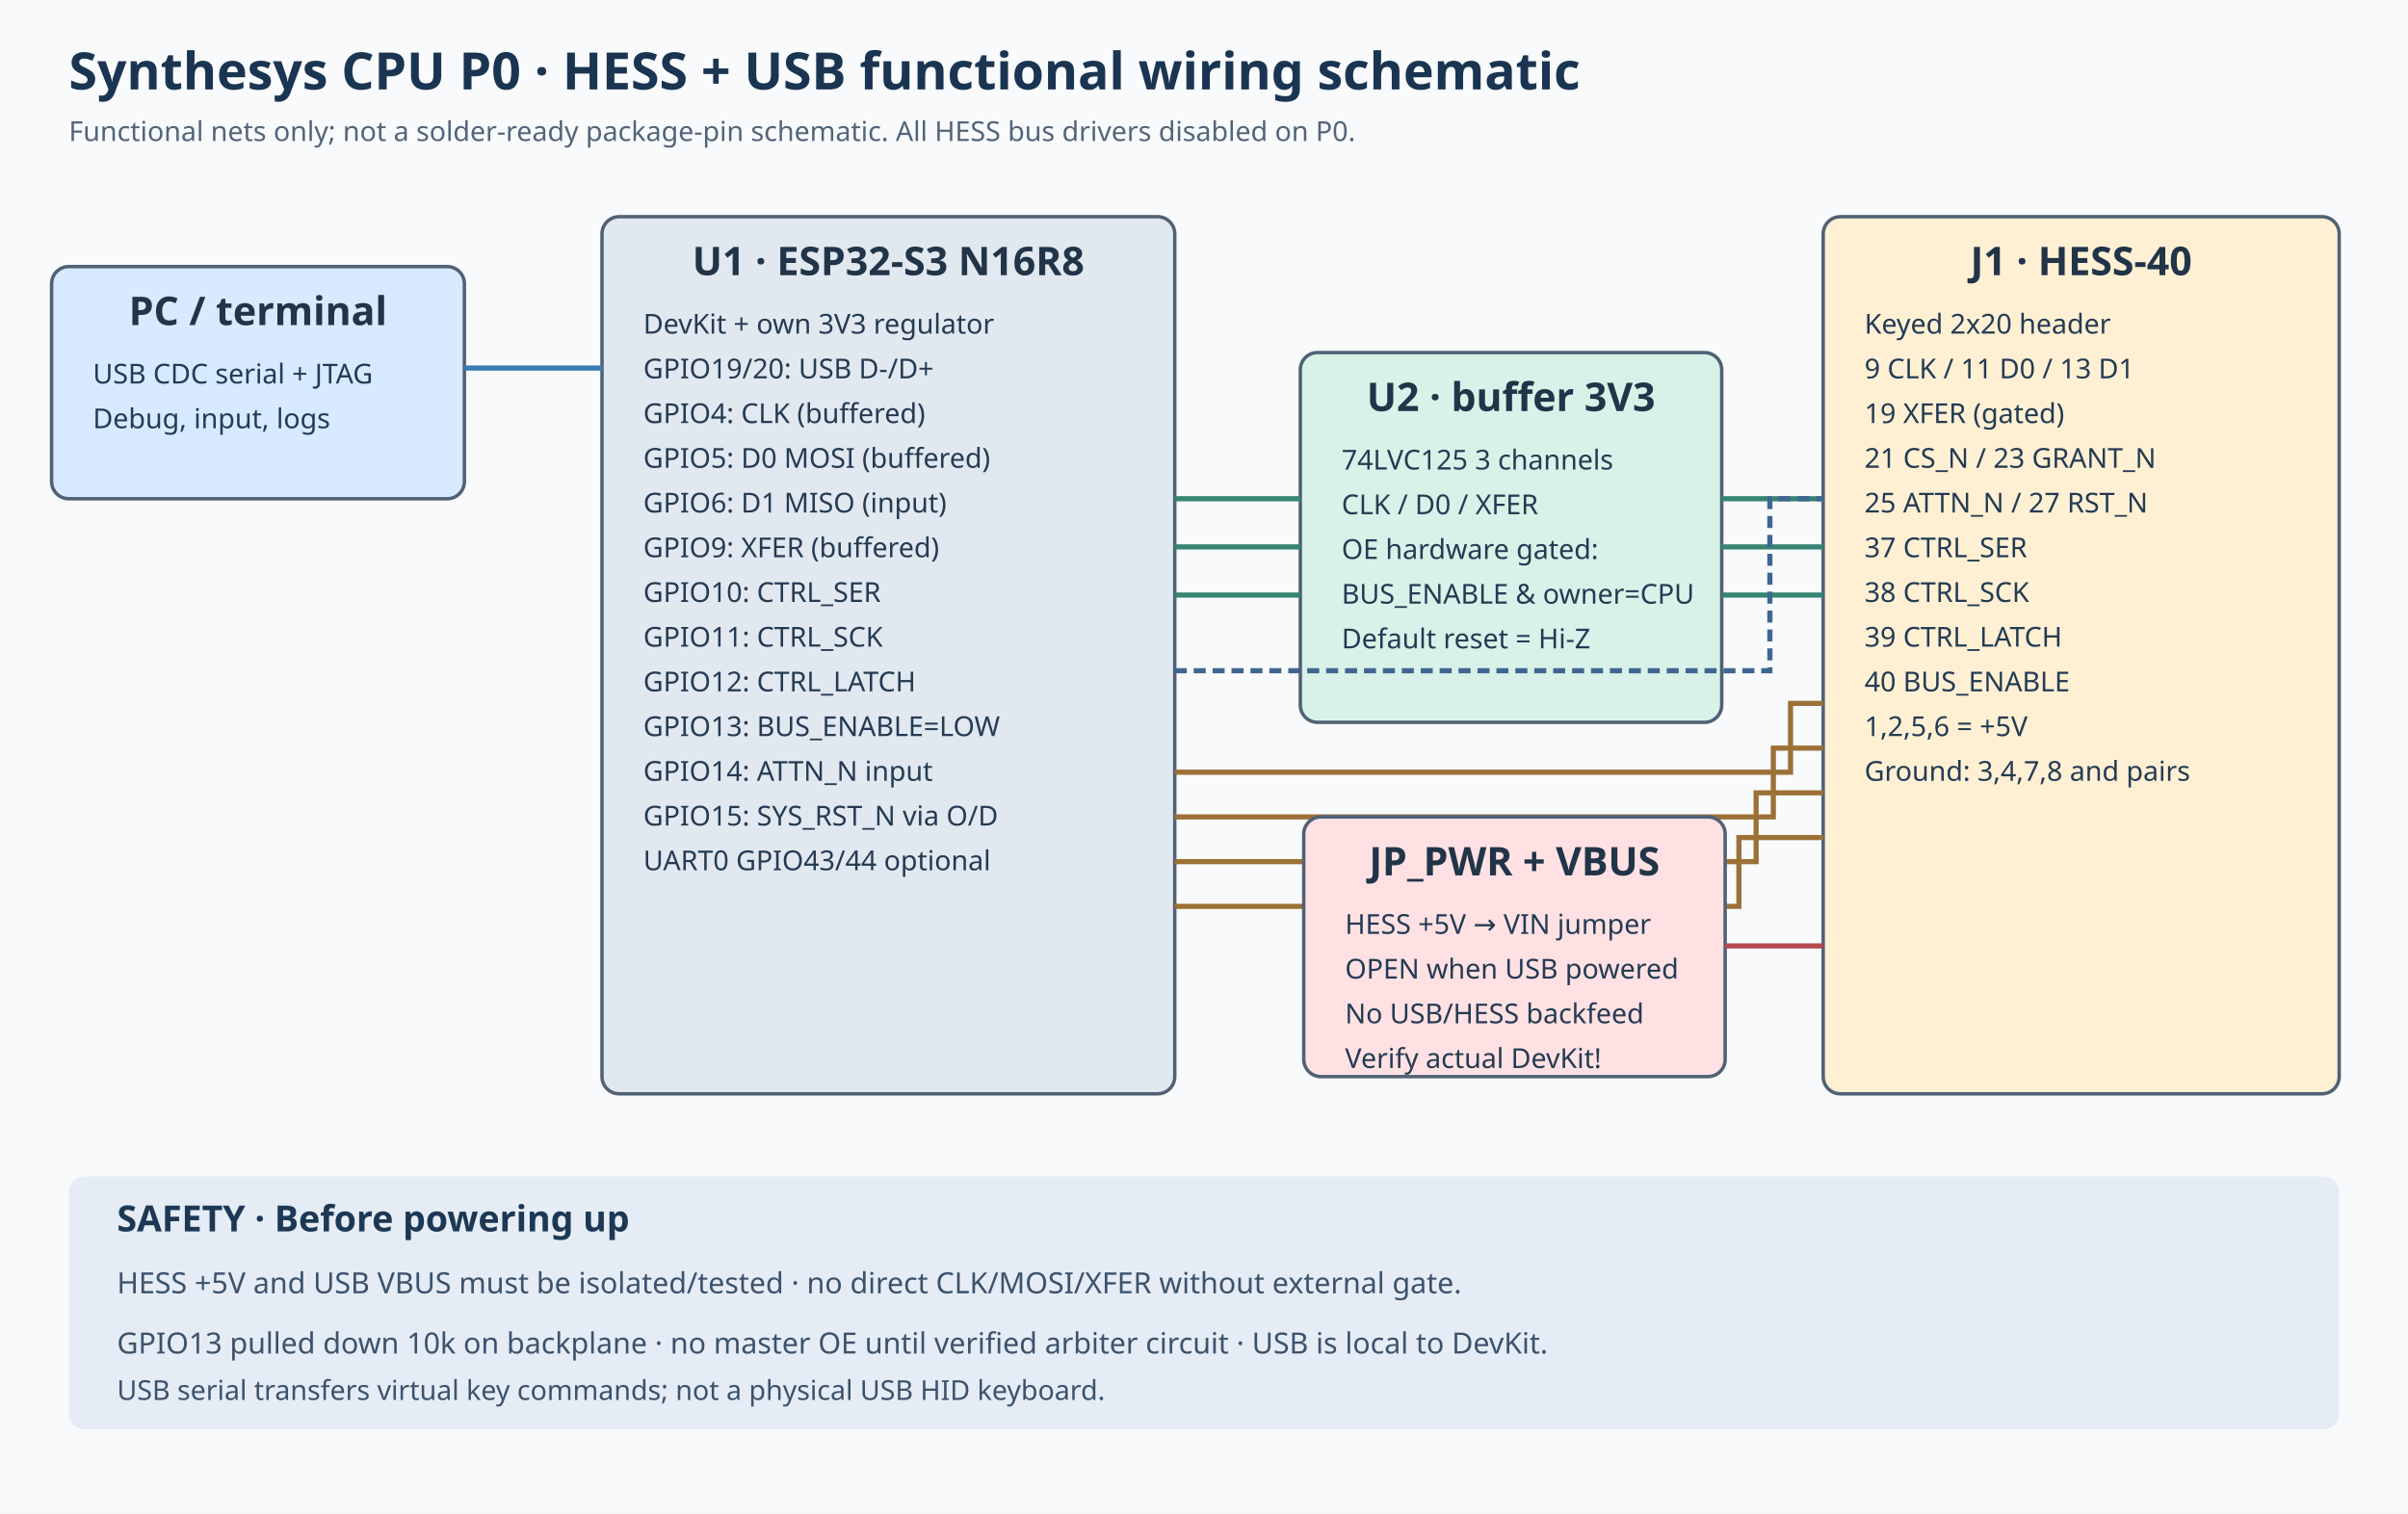
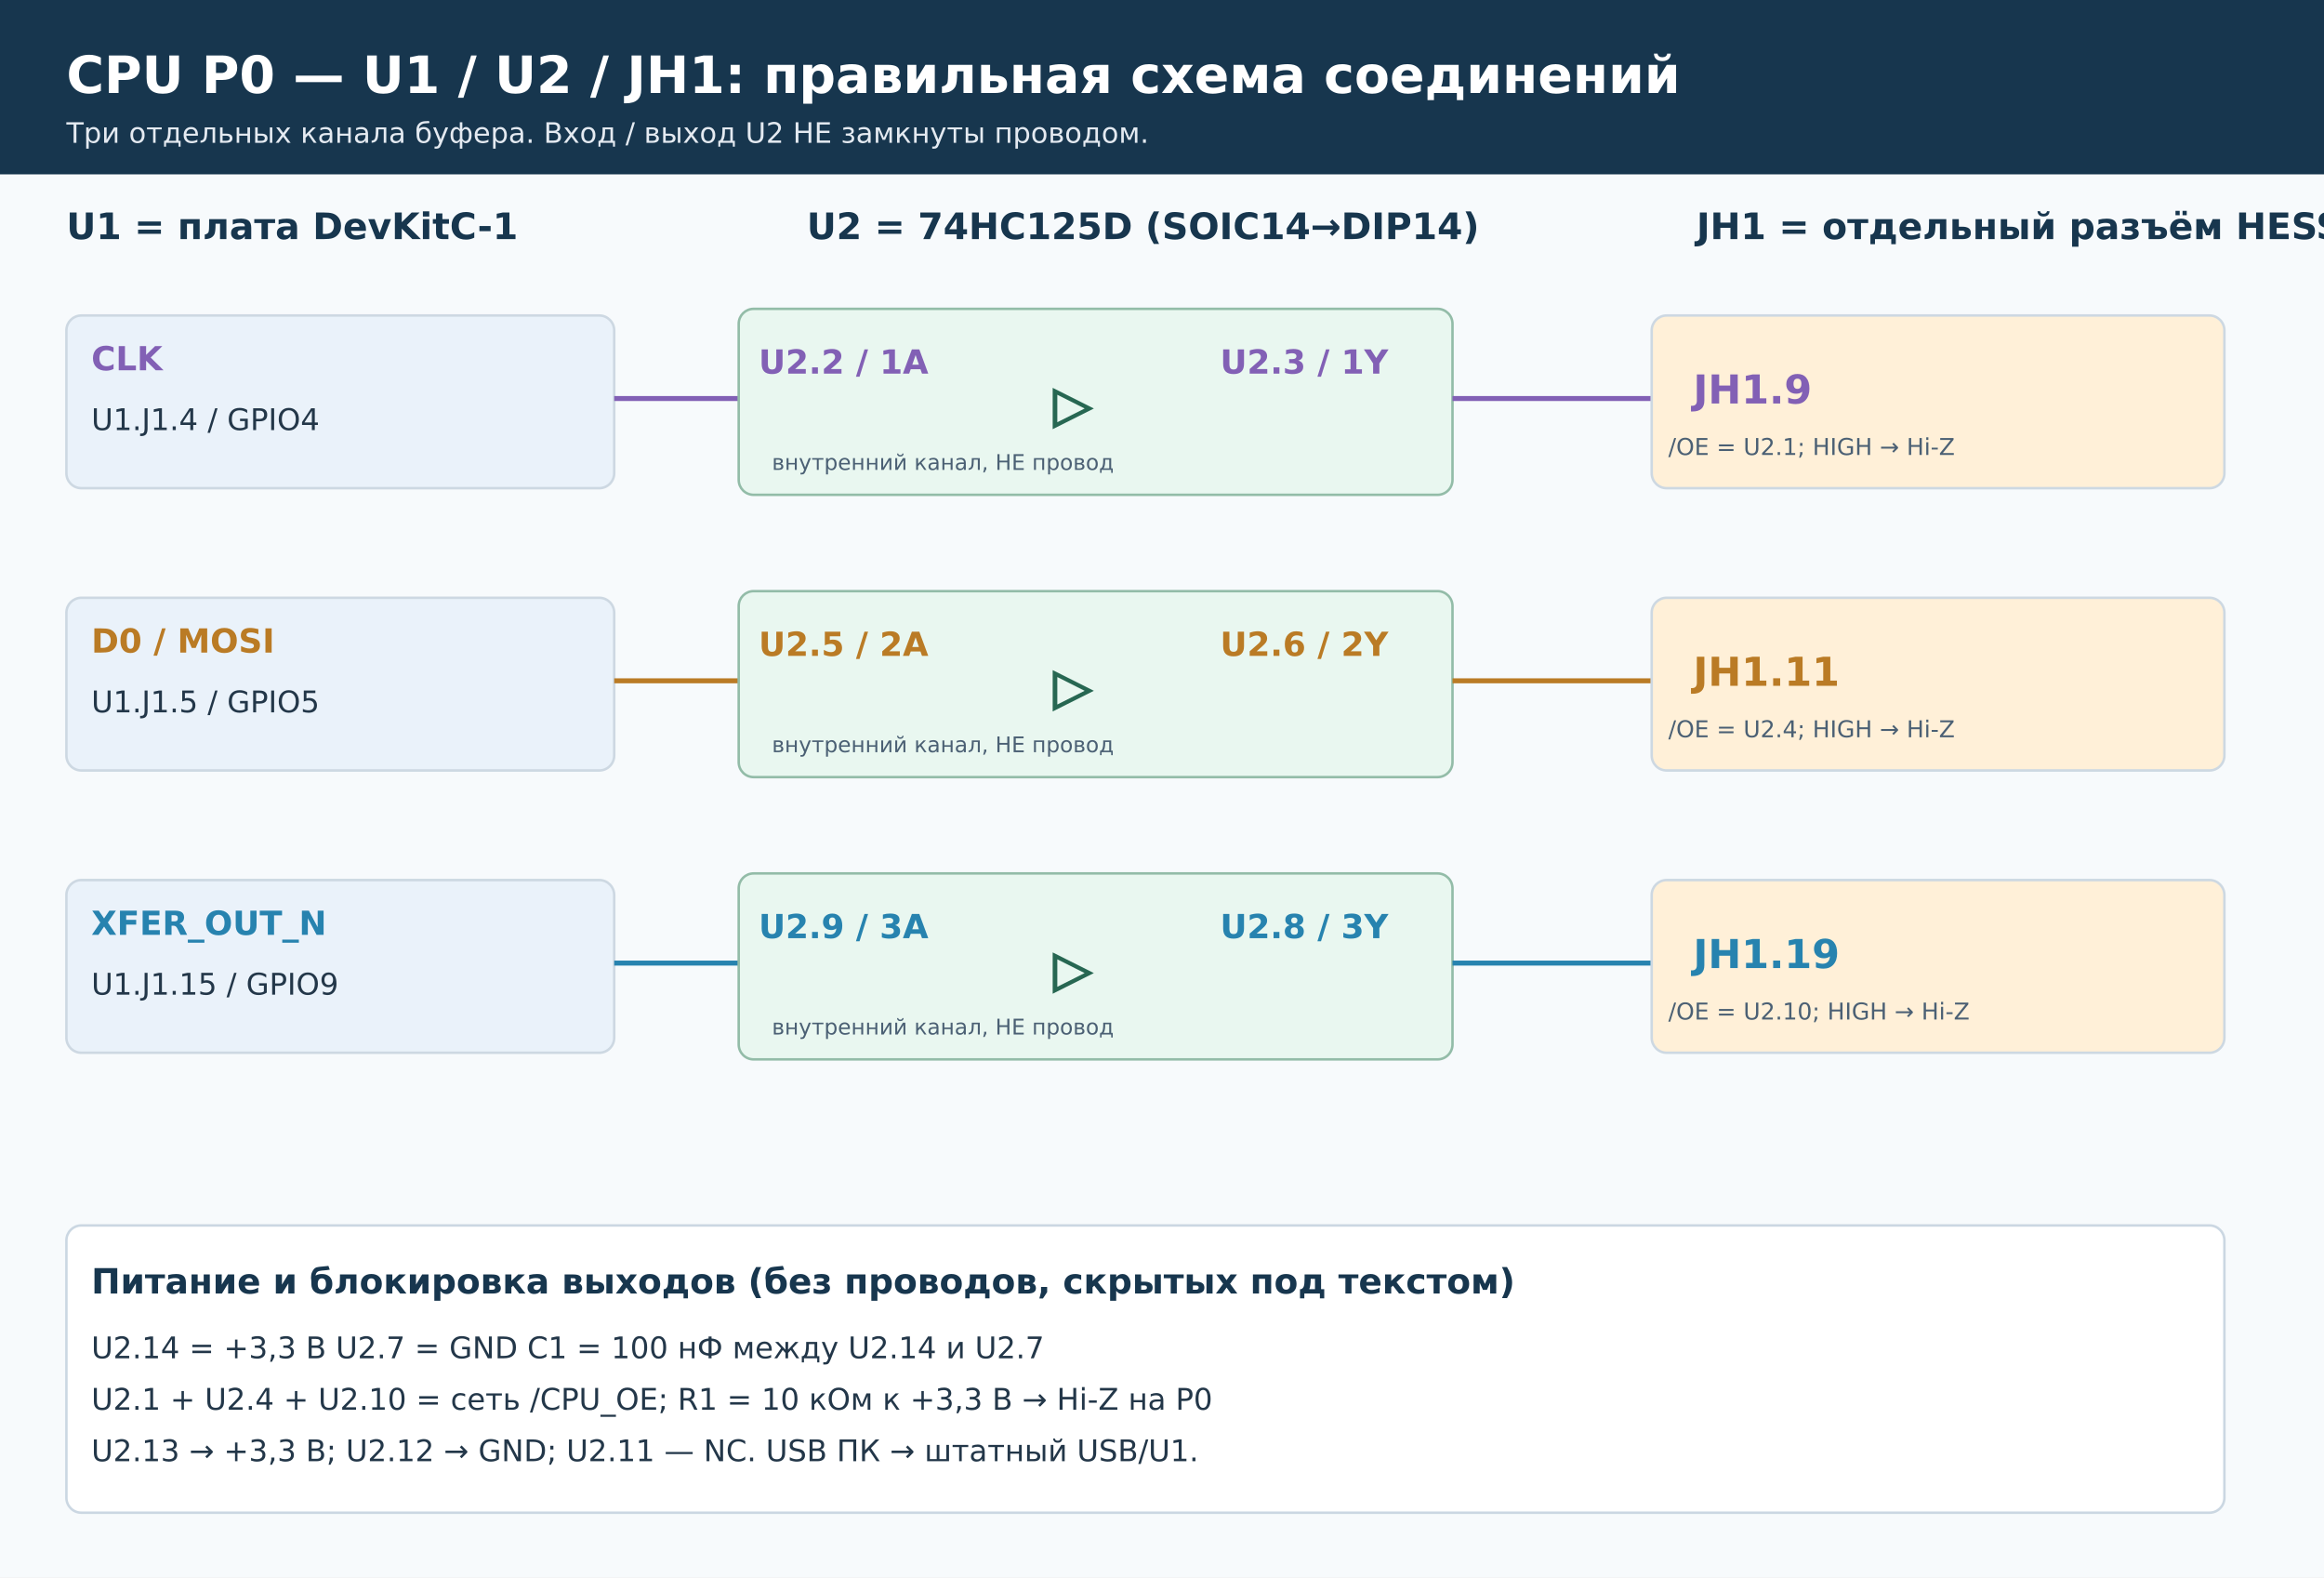
- <svg xmlns="http://www.w3.org/2000/svg" width="1400" height="880" viewBox="0 0 1400 880">
-   <rect width="1400" height="880" fill="#f8fafc" />
-   <g font-family="sans-serif">
-     <text x="40" y="52" font-size="30" font-weight="bold" fill="#1a3551">Synthesys CPU P0 · HESS + USB functional wiring schematic</text>
-     <text x="40" y="82" font-size="16" fill="#526579">Functional nets only; not a solder-ready package-pin schematic. All HESS bus drivers disabled on P0.</text>
-     <rect x="30" y="155" width="240" height="135" rx="10" fill="#d7eaff" stroke="#516174" stroke-width="2" />
-     <text x="150" y="189" text-anchor="middle" font-size="23" font-weight="bold" fill="#213448">PC / terminal</text>
-     <text x="54" y="223" font-size="16" fill="#243b53">USB CDC serial + JTAG</text>
-     <text x="54" y="249" font-size="16" fill="#243b53">Debug, input, logs</text>
-     <rect x="350" y="126" width="333" height="510" rx="10" fill="#e2e8f0" stroke="#516174" stroke-width="2" />
-     <text x="516.5" y="160" text-anchor="middle" font-size="23" font-weight="bold" fill="#213448">U1 · ESP32-S3 N16R8</text>
-     <text x="374" y="194" font-size="16" fill="#243b53">DevKit + own 3V3 regulator</text>
-     <text x="374" y="220" font-size="16" fill="#243b53">GPIO19/20: USB D-/D+</text>
-     <text x="374" y="246" font-size="16" fill="#243b53">GPIO4: CLK (buffered)</text>
-     <text x="374" y="272" font-size="16" fill="#243b53">GPIO5: D0 MOSI (buffered)</text>
-     <text x="374" y="298" font-size="16" fill="#243b53">GPIO6: D1 MISO (input)</text>
-     <text x="374" y="324" font-size="16" fill="#243b53">GPIO9: XFER (buffered)</text>
-     <text x="374" y="350" font-size="16" fill="#243b53">GPIO10: CTRL_SER</text>
-     <text x="374" y="376" font-size="16" fill="#243b53">GPIO11: CTRL_SCK</text>
-     <text x="374" y="402" font-size="16" fill="#243b53">GPIO12: CTRL_LATCH</text>
-     <text x="374" y="428" font-size="16" fill="#243b53">GPIO13: BUS_ENABLE=LOW</text>
-     <text x="374" y="454" font-size="16" fill="#243b53">GPIO14: ATTN_N input</text>
-     <text x="374" y="480" font-size="16" fill="#243b53">GPIO15: SYS_RST_N via O/D</text>
-     <text x="374" y="506" font-size="16" fill="#243b53">UART0 GPIO43/44 optional</text>
-     <rect x="756" y="205" width="245" height="215" rx="10" fill="#d8f2e9" stroke="#516174" stroke-width="2" />
-     <text x="878.5" y="239" text-anchor="middle" font-size="23" font-weight="bold" fill="#213448">U2 · buffer 3V3</text>
-     <text x="780" y="273" font-size="16" fill="#243b53">74LVC125 3 channels</text>
-     <text x="780" y="299" font-size="16" fill="#243b53">CLK / D0 / XFER</text>
-     <text x="780" y="325" font-size="16" fill="#243b53">OE hardware gated:</text>
-     <text x="780" y="351" font-size="16" fill="#243b53">BUS_ENABLE &amp; owner=CPU</text>
-     <text x="780" y="377" font-size="16" fill="#243b53">Default reset = Hi-Z</text>
-     <rect x="1060" y="126" width="300" height="510" rx="10" fill="#fff0d4" stroke="#516174" stroke-width="2" />
-     <text x="1210" y="160" text-anchor="middle" font-size="23" font-weight="bold" fill="#213448">J1 · HESS-40</text>
-     <text x="1084" y="194" font-size="16" fill="#243b53">Keyed 2x20 header</text>
-     <text x="1084" y="220" font-size="16" fill="#243b53">9 CLK / 11 D0 / 13 D1</text>
-     <text x="1084" y="246" font-size="16" fill="#243b53">19 XFER (gated)</text>
-     <text x="1084" y="272" font-size="16" fill="#243b53">21 CS_N / 23 GRANT_N</text>
-     <text x="1084" y="298" font-size="16" fill="#243b53">25 ATTN_N / 27 RST_N</text>
-     <text x="1084" y="324" font-size="16" fill="#243b53">37 CTRL_SER</text>
-     <text x="1084" y="350" font-size="16" fill="#243b53">38 CTRL_SCK</text>
-     <text x="1084" y="376" font-size="16" fill="#243b53">39 CTRL_LATCH</text>
-     <text x="1084" y="402" font-size="16" fill="#243b53">40 BUS_ENABLE</text>
-     <text x="1084" y="428" font-size="16" fill="#243b53">1,2,5,6 = +5V</text>
-     <text x="1084" y="454" font-size="16" fill="#243b53">Ground: 3,4,7,8 and pairs</text>
-     <g fill="none" stroke-width="3">
-       <path d="M270 214 H350" stroke="#377cb3" />
-       <path d="M683 290 H756 M683 318 H756 M683 346 H756" stroke="#378473" />
-       <path d="M1001 290 H1060 M1001 318 H1060 M1001 346 H1060" stroke="#378473" />
-       <path d="M683 390 H1029 V290 H1060" stroke="#3f6690" stroke-dasharray="7 4" />
-       <path d="M683 449 H1041 V409 H1060 M683 475 H1031 V435 H1060 M683 501 H1021 V461 H1060 M683 527 H1011 V487 H1060" stroke="#9c7137" />
-     </g>
-     <rect x="758" y="475" width="245" height="151" rx="10" fill="#ffe1e3" stroke="#516174" stroke-width="2" />
-     <text x="880.5" y="509" text-anchor="middle" font-size="23" font-weight="bold" fill="#213448">JP_PWR + VBUS</text>
-     <text x="782" y="543" font-size="16" fill="#243b53">HESS +5V → VIN jumper</text>
-     <text x="782" y="569" font-size="16" fill="#243b53">OPEN when USB powered</text>
-     <text x="782" y="595" font-size="16" fill="#243b53">No USB/HESS backfeed</text>
-     <text x="782" y="621" font-size="16" fill="#243b53">Verify actual DevKit!</text>
-     <path d="M1003 550 H1060" fill="none" stroke="#b34a4f" stroke-width="3" />
-     <rect x="40" y="684" width="1320" height="147" rx="9" fill="#e5ecf5" />
-     <text x="68" y="716" font-size="21" font-weight="bold" fill="#1c3854">SAFETY · Before powering up</text>
-     <text x="68" y="752" font-size="17" fill="#3c526c">HESS +5V and USB VBUS must be isolated/tested · no direct CLK/MOSI/XFER without external gate.</text>
-     <text x="68" y="787" font-size="17" fill="#3c526c">GPIO13 pulled down 10k on backplane · no master OE until verified arbiter circuit · USB is local to DevKit.</text>
-     <text x="68" y="814" font-size="16" fill="#3c526c">USB serial transfers virtual key commands; not a physical USB HID keyboard.</text>
-   </g>
+ <svg xmlns="http://www.w3.org/2000/svg" width="1400" height="950" viewBox="0 0 1400 950">
+   <rect width="1400" height="950" fill="#f7fafc" />
+   <rect width="1400" height="105" fill="#17364e" />
+   <text x="40" y="56" fill="white" font-family="DejaVu Sans,sans-serif" font-size="31" font-weight="bold">CPU P0 — U1 / U2 / JH1: правильная схема соединений</text>
+   <text x="40" y="86" fill="#e4eaf1" font-family="DejaVu Sans,sans-serif" font-size="17">Три отдельных канала буфера. Вход / выход U2 НЕ замкнуты проводом.</text>
+   <text x="40" y="144" font-family="DejaVu Sans,sans-serif" font-size="22" fill="#17364e" font-weight="bold">U1 = плата DevKitC-1</text>
+   <text x="486" y="144" font-family="DejaVu Sans,sans-serif" font-size="22" fill="#17364e" font-weight="bold">U2 = 74HC125D (SOIC14→DIP14)</text>
+   <text x="1022" y="144" font-family="DejaVu Sans,sans-serif" font-size="22" fill="#17364e" font-weight="bold">JH1 = отдельный разъём HESS-40</text>
+   <rect x="40" y="190" width="330" height="104" rx="9" fill="#eaf2fa" stroke="#cdd8e2" stroke-width="1.5" />
+   <text x="55" y="223" font-family="DejaVu Sans,sans-serif" font-size="20" fill="#8260b5" font-weight="bold">CLK</text>
+   <text x="55" y="259" font-family="DejaVu Sans,sans-serif" font-size="18" fill="#233749" font-weight="normal">U1.J1.4 / GPIO4</text>
+   <path d="M370 240 L445 240" stroke="#8260b5" stroke-width="3" fill="none" />
+   <rect x="445" y="186" width="430" height="112" rx="9" fill="#e9f7f0" stroke="#93bca8" stroke-width="1.5" />
+   <text x="457" y="225" font-family="DejaVu Sans,sans-serif" font-size="20" fill="#8260b5" font-weight="bold">U2.2 / 1A</text>
+   <text x="634" y="259" font-family="DejaVu Sans,sans-serif" font-size="50" fill="#276752" font-weight="bold">▹</text>
+   <text x="735" y="225" font-family="DejaVu Sans,sans-serif" font-size="20" fill="#8260b5" font-weight="bold">U2.3 / 1Y</text>
+   <text x="465" y="283" font-family="DejaVu Sans,sans-serif" font-size="13" fill="#4b6074" font-weight="normal">внутренний канал, НЕ провод</text>
+   <path d="M875 240 L995 240" stroke="#8260b5" stroke-width="3" fill="none" />
+   <rect x="995" y="190" width="345" height="104" rx="9" fill="#fff0d8" stroke="#cdd8e2" stroke-width="1.5" />
+   <text x="1020" y="243" font-family="DejaVu Sans,sans-serif" font-size="24" fill="#8260b5" font-weight="bold">JH1.9</text>
+   <text x="1005" y="274" font-family="DejaVu Sans,sans-serif" font-size="14" fill="#4b6074" font-weight="normal">/OE = U2.1; HIGH → Hi-Z</text>
+   <rect x="40" y="360" width="330" height="104" rx="9" fill="#eaf2fa" stroke="#cdd8e2" stroke-width="1.5" />
+   <text x="55" y="393" font-family="DejaVu Sans,sans-serif" font-size="20" fill="#ba7b25" font-weight="bold">D0 / MOSI</text>
+   <text x="55" y="429" font-family="DejaVu Sans,sans-serif" font-size="18" fill="#233749" font-weight="normal">U1.J1.5 / GPIO5</text>
+   <path d="M370 410 L445 410" stroke="#ba7b25" stroke-width="3" fill="none" />
+   <rect x="445" y="356" width="430" height="112" rx="9" fill="#e9f7f0" stroke="#93bca8" stroke-width="1.5" />
+   <text x="457" y="395" font-family="DejaVu Sans,sans-serif" font-size="20" fill="#ba7b25" font-weight="bold">U2.5 / 2A</text>
+   <text x="634" y="429" font-family="DejaVu Sans,sans-serif" font-size="50" fill="#276752" font-weight="bold">▹</text>
+   <text x="735" y="395" font-family="DejaVu Sans,sans-serif" font-size="20" fill="#ba7b25" font-weight="bold">U2.6 / 2Y</text>
+   <text x="465" y="453" font-family="DejaVu Sans,sans-serif" font-size="13" fill="#4b6074" font-weight="normal">внутренний канал, НЕ провод</text>
+   <path d="M875 410 L995 410" stroke="#ba7b25" stroke-width="3" fill="none" />
+   <rect x="995" y="360" width="345" height="104" rx="9" fill="#fff0d8" stroke="#cdd8e2" stroke-width="1.5" />
+   <text x="1020" y="413" font-family="DejaVu Sans,sans-serif" font-size="24" fill="#ba7b25" font-weight="bold">JH1.11</text>
+   <text x="1005" y="444" font-family="DejaVu Sans,sans-serif" font-size="14" fill="#4b6074" font-weight="normal">/OE = U2.4; HIGH → Hi-Z</text>
+   <rect x="40" y="530" width="330" height="104" rx="9" fill="#eaf2fa" stroke="#cdd8e2" stroke-width="1.5" />
+   <text x="55" y="563" font-family="DejaVu Sans,sans-serif" font-size="20" fill="#2783af" font-weight="bold">XFER_OUT_N</text>
+   <text x="55" y="599" font-family="DejaVu Sans,sans-serif" font-size="18" fill="#233749" font-weight="normal">U1.J1.15 / GPIO9</text>
+   <path d="M370 580 L445 580" stroke="#2783af" stroke-width="3" fill="none" />
+   <rect x="445" y="526" width="430" height="112" rx="9" fill="#e9f7f0" stroke="#93bca8" stroke-width="1.5" />
+   <text x="457" y="565" font-family="DejaVu Sans,sans-serif" font-size="20" fill="#2783af" font-weight="bold">U2.9 / 3A</text>
+   <text x="634" y="599" font-family="DejaVu Sans,sans-serif" font-size="50" fill="#276752" font-weight="bold">▹</text>
+   <text x="735" y="565" font-family="DejaVu Sans,sans-serif" font-size="20" fill="#2783af" font-weight="bold">U2.8 / 3Y</text>
+   <text x="465" y="623" font-family="DejaVu Sans,sans-serif" font-size="13" fill="#4b6074" font-weight="normal">внутренний канал, НЕ провод</text>
+   <path d="M875 580 L995 580" stroke="#2783af" stroke-width="3" fill="none" />
+   <rect x="995" y="530" width="345" height="104" rx="9" fill="#fff0d8" stroke="#cdd8e2" stroke-width="1.5" />
+   <text x="1020" y="583" font-family="DejaVu Sans,sans-serif" font-size="24" fill="#2783af" font-weight="bold">JH1.19</text>
+   <text x="1005" y="614" font-family="DejaVu Sans,sans-serif" font-size="14" fill="#4b6074" font-weight="normal">/OE = U2.10; HIGH → Hi-Z</text>
+   <rect x="40" y="738" width="1300" height="173" rx="9" fill="#ffffff" stroke="#cbd7e2" stroke-width="1.5" />
+   <text x="55" y="779" font-family="DejaVu Sans,sans-serif" font-size="21" fill="#17364e" font-weight="bold">Питание и блокировка выходов (без проводов, скрытых под текстом)</text>
+   <text x="55" y="818" font-family="DejaVu Sans,sans-serif" font-size="18" fill="#233749" font-weight="normal">U2.14 = +3,3 В     U2.7 = GND       C1 = 100 нФ между U2.14 и U2.7</text>
+   <text x="55" y="849" font-family="DejaVu Sans,sans-serif" font-size="18" fill="#233749" font-weight="normal">U2.1 + U2.4 + U2.10 = сеть /CPU_OE; R1 = 10 кОм к +3,3 В → Hi-Z на P0</text>
+   <text x="55" y="880" font-family="DejaVu Sans,sans-serif" font-size="18" fill="#233749" font-weight="normal">U2.13 → +3,3 В; U2.12 → GND; U2.11 — NC.   USB ПК → штатный USB/U1.</text>
</svg>
